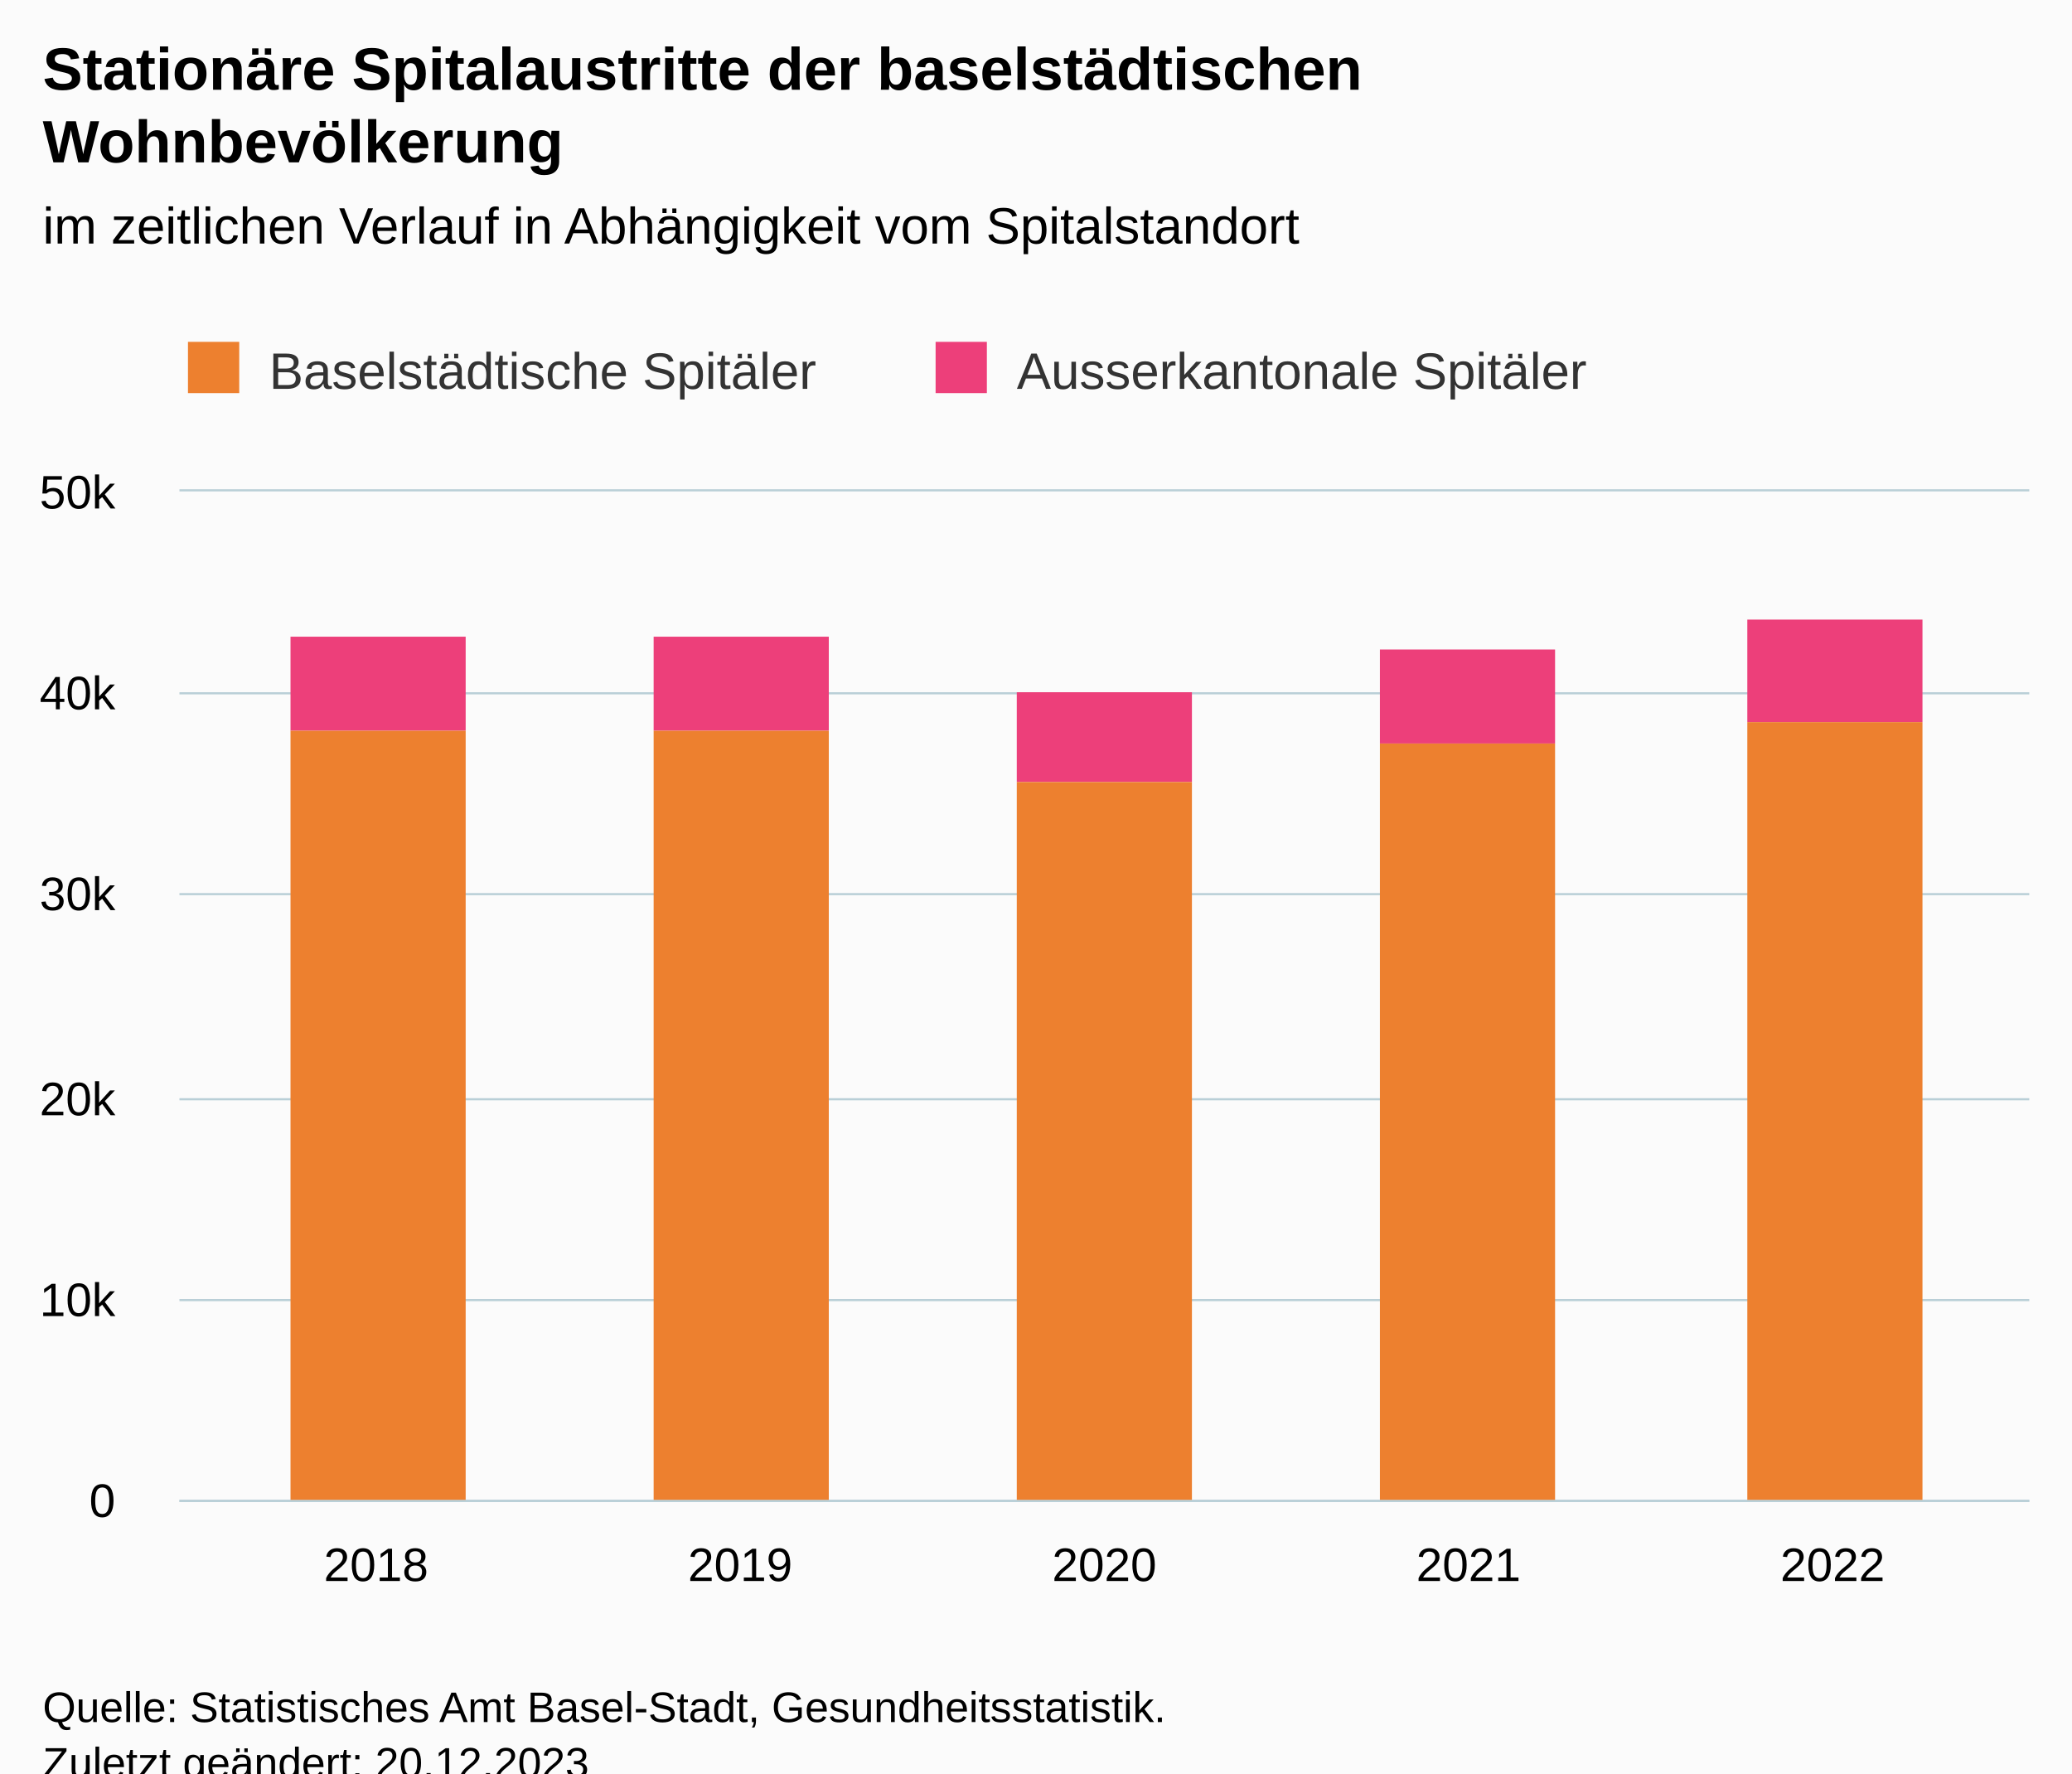
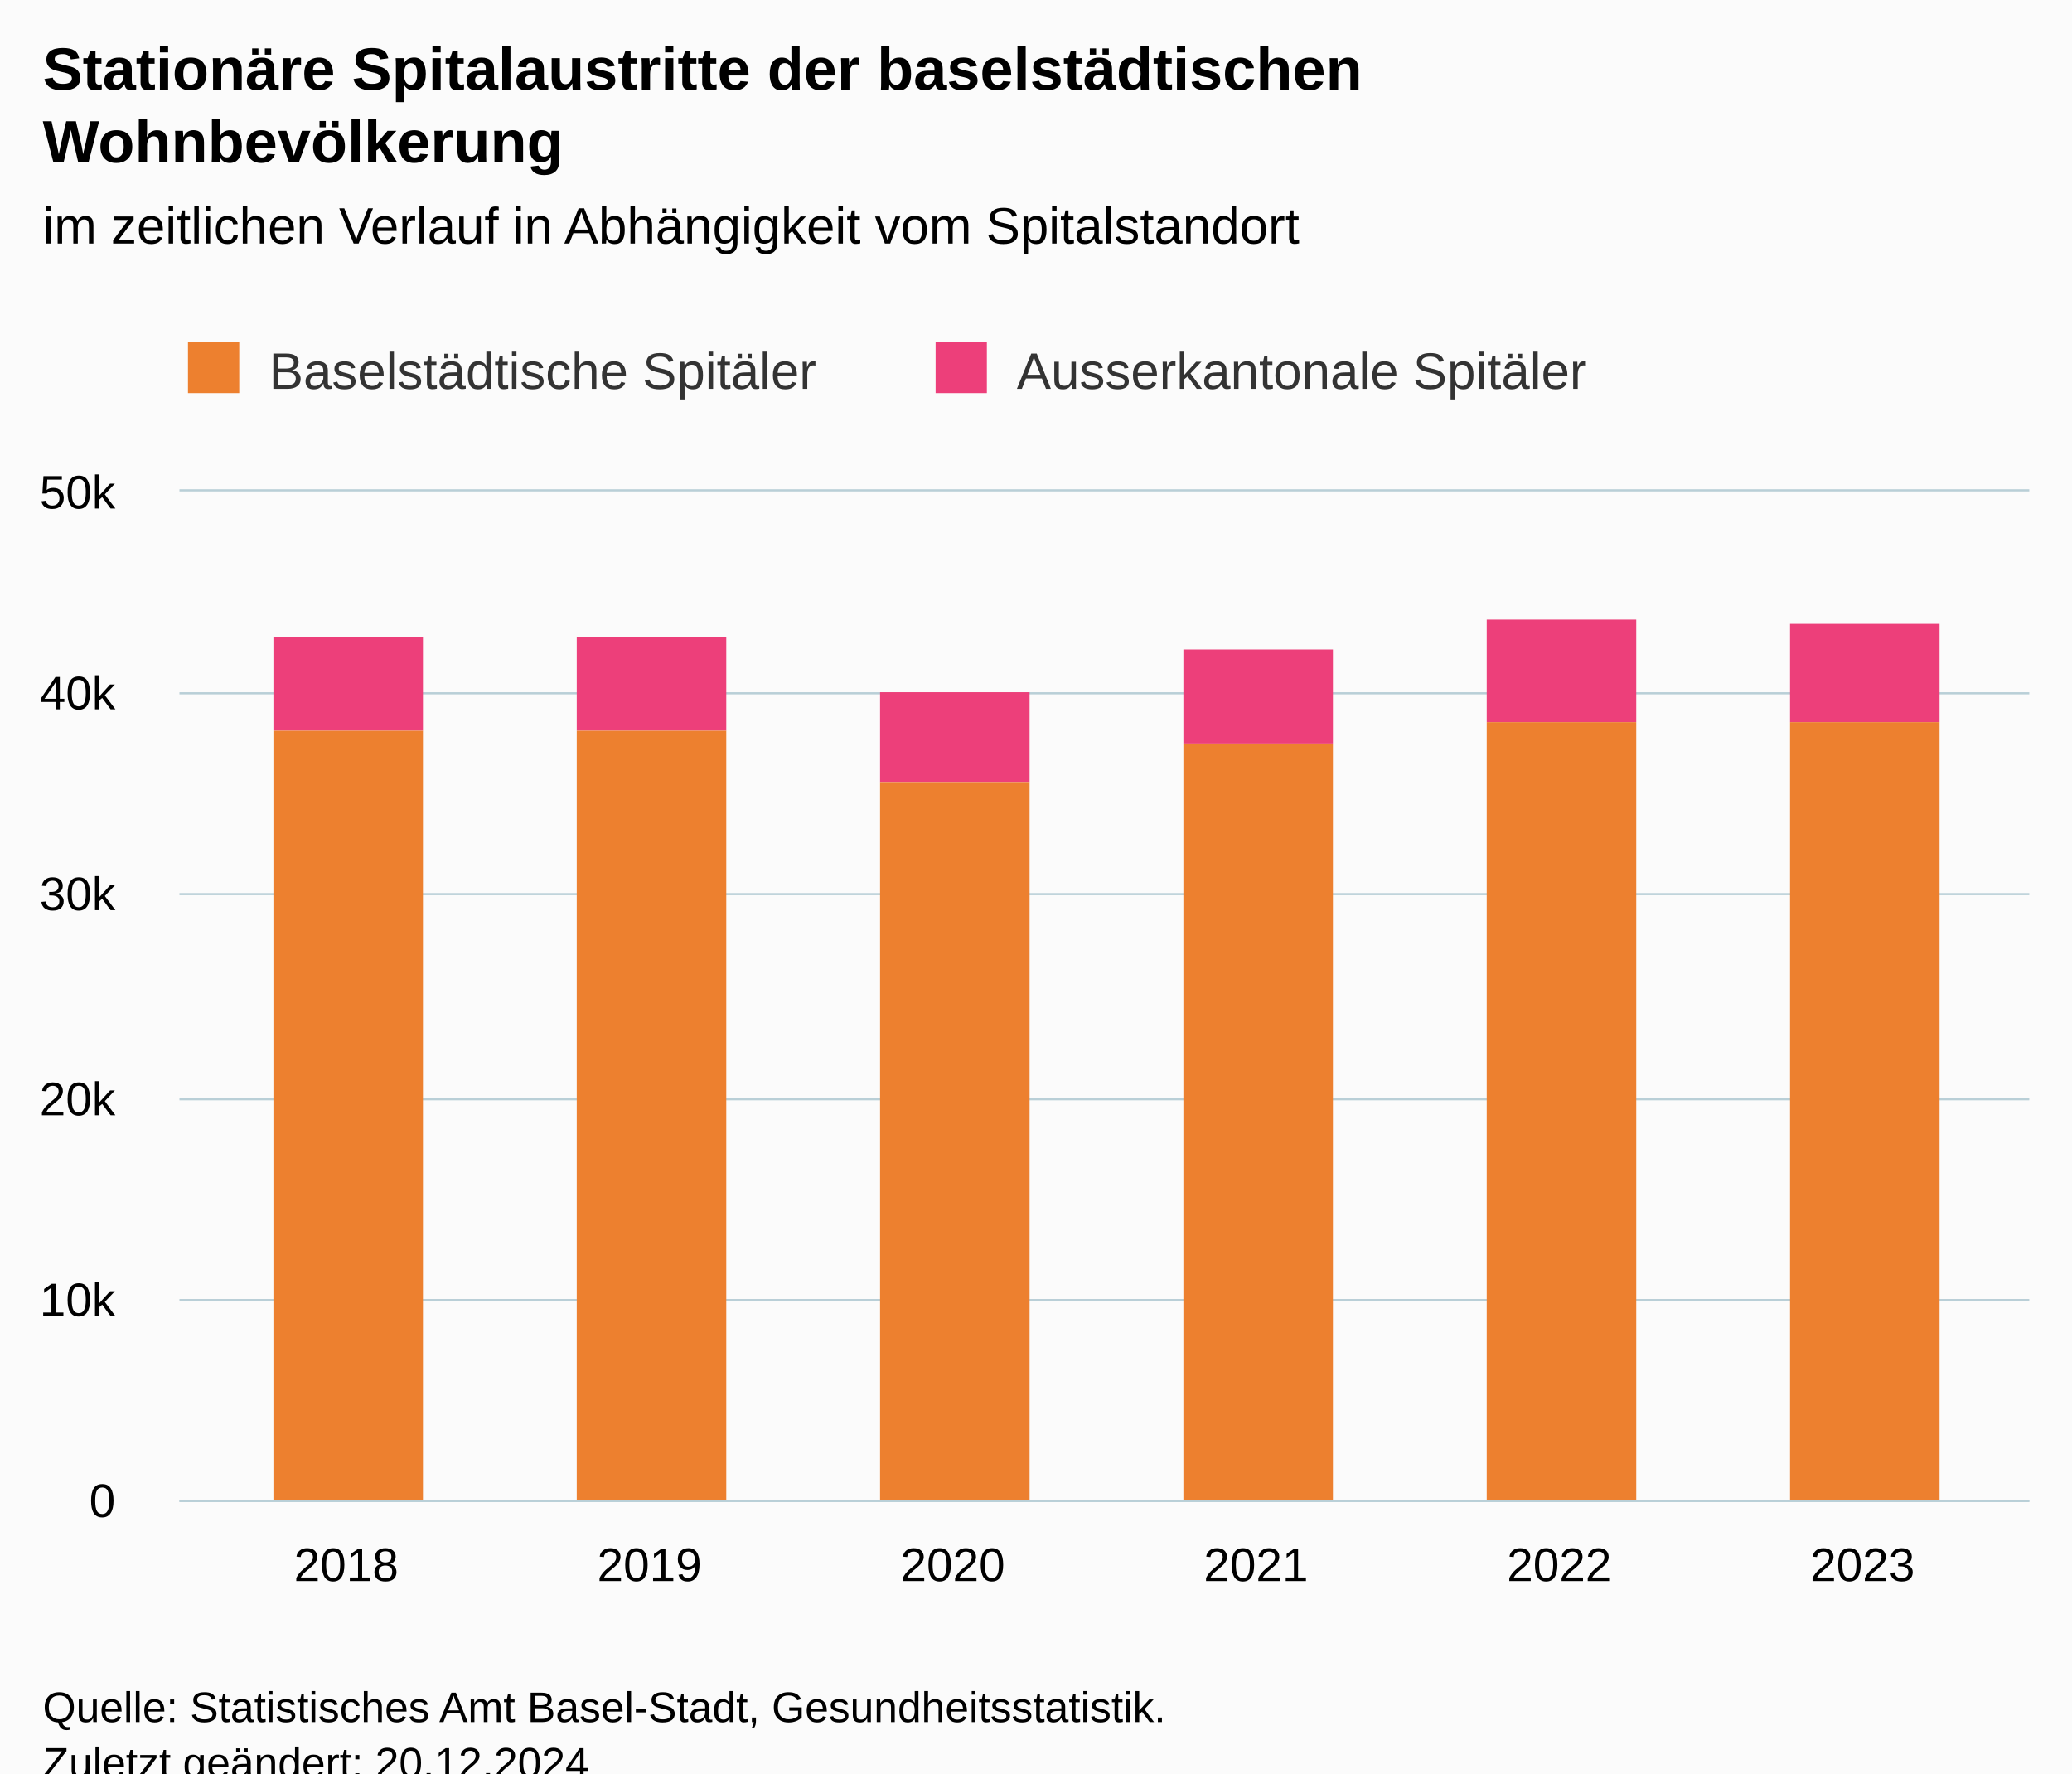
<svg xmlns="http://www.w3.org/2000/svg" version="1.1" class="highcharts-root" style="font-family:Arial;font-size:12px;" viewBox="0 0 485 415">
  <defs>
-     <clipPath id="highcharts-h3hvxl5-17-">
+     <clipPath id="highcharts-qienuje-19-">
      <rect x="0" y="0" width="433" height="236" fill="none" />
    </clipPath>
-     <clipPath id="highcharts-h3hvxl5-23-">
+     <clipPath id="highcharts-qienuje-26-">
      <rect x="0" y="0" width="433" height="236" fill="none" />
    </clipPath>
-     <clipPath id="highcharts-h3hvxl5-29-">
+     <clipPath id="highcharts-qienuje-33-">
      <rect x="42" y="115" width="433" height="236" fill="none" />
    </clipPath>
  </defs>
  <rect fill="#fbfbfb" class="highcharts-background" x="0" y="0" width="485" height="428" rx="0" ry="0" />
  <rect fill="none" class="highcharts-plot-background" x="42" y="115" width="433" height="236" />
  <g class="highcharts-pane-group" data-z-index="0" />
  <g class="highcharts-grid highcharts-xaxis-grid" data-z-index="1">
-     <path fill="none" data-z-index="1" class="highcharts-grid-line" d="M 87.5 115 L 87.5 351" opacity="1" />
-     <path fill="none" data-z-index="1" class="highcharts-grid-line" d="M 172.5 115 L 172.5 351" opacity="1" />
-     <path fill="none" data-z-index="1" class="highcharts-grid-line" d="M 258.5 115 L 258.5 351" opacity="1" />
-     <path fill="none" data-z-index="1" class="highcharts-grid-line" d="M 343.5 115 L 343.5 351" opacity="1" />
-     <path fill="none" data-z-index="1" class="highcharts-grid-line" d="M 428.5 115 L 428.5 351" opacity="1" />
+     <path fill="none" data-z-index="1" class="highcharts-grid-line" d="M 80.5 115 L 80.5 351" opacity="1" />
+     <path fill="none" data-z-index="1" class="highcharts-grid-line" d="M 151.5 115 L 151.5 351" opacity="1" />
+     <path fill="none" data-z-index="1" class="highcharts-grid-line" d="M 222.5 115 L 222.5 351" opacity="1" />
+     <path fill="none" data-z-index="1" class="highcharts-grid-line" d="M 293.5 115 L 293.5 351" opacity="1" />
+     <path fill="none" data-z-index="1" class="highcharts-grid-line" d="M 364.5 115 L 364.5 351" opacity="1" />
+     <path fill="none" data-z-index="1" class="highcharts-grid-line" d="M 435.5 115 L 435.5 351" opacity="1" />
  </g>
  <g class="highcharts-grid highcharts-yaxis-grid" data-z-index="1">
    <path fill="none" stroke="#B9CFD7" stroke-width="0.5" data-z-index="1" class="highcharts-grid-line" d="M 42 351.25 L 475 351.25" opacity="1" />
    <path fill="none" stroke="#B9CFD7" stroke-width="0.5" data-z-index="1" class="highcharts-grid-line" d="M 42 304.25 L 475 304.25" opacity="1" />
    <path fill="none" stroke="#B9CFD7" stroke-width="0.5" data-z-index="1" class="highcharts-grid-line" d="M 42 257.25 L 475 257.25" opacity="1" />
    <path fill="none" stroke="#B9CFD7" stroke-width="0.5" data-z-index="1" class="highcharts-grid-line" d="M 42 209.25 L 475 209.25" opacity="1" />
    <path fill="none" stroke="#B9CFD7" stroke-width="0.5" data-z-index="1" class="highcharts-grid-line" d="M 42 162.25 L 475 162.25" opacity="1" />
    <path fill="none" stroke="#B9CFD7" stroke-width="0.5" data-z-index="1" class="highcharts-grid-line" d="M 42 114.75 L 475 114.75" opacity="1" />
  </g>
  <rect fill="none" class="highcharts-plot-border" data-z-index="1" x="42" y="115" width="433" height="236" />
  <g class="highcharts-axis highcharts-xaxis" data-z-index="2">
    <path fill="none" class="highcharts-axis-line" stroke="#B9CFD7" stroke-width="0.5" data-z-index="7" d="M 42 351.25 L 475 351.25" />
  </g>
  <g class="highcharts-axis highcharts-yaxis" data-z-index="2">
    <path fill="none" class="highcharts-axis-line" data-z-index="7" d="M 42 115 L 42 351" />
  </g>
  <g class="highcharts-series-group" data-z-index="3">
-     <g class="highcharts-series highcharts-series-0 highcharts-column-series" data-z-index="0.1" opacity="1" transform="translate(42,115) scale(1 1)" clip-path="url(#highcharts-h3hvxl5-23-)">
-       <rect x="26" y="34" width="41" height="22" fill="#ed3f7a" opacity="1" class="highcharts-point" />
-       <rect x="111" y="34" width="41" height="22" fill="#ed3f7a" opacity="1" class="highcharts-point" />
-       <rect x="196" y="47" width="41" height="21" fill="#ed3f7a" opacity="1" class="highcharts-point" />
-       <rect x="281" y="37" width="41" height="22" fill="#ed3f7a" opacity="1" class="highcharts-point" />
-       <rect x="367" y="30" width="41" height="24" fill="#ed3f7a" opacity="1" class="highcharts-point" />
+     <g class="highcharts-series highcharts-series-0 highcharts-column-series" data-z-index="0.1" opacity="1" transform="translate(42,115) scale(1 1)" clip-path="url(#highcharts-qienuje-26-)">
+       <rect x="22" y="34" width="35" height="22" fill="#ed3f7a" opacity="1" class="highcharts-point" />
+       <rect x="93" y="34" width="35" height="22" fill="#ed3f7a" opacity="1" class="highcharts-point" />
+       <rect x="164" y="47" width="35" height="21" fill="#ed3f7a" opacity="1" class="highcharts-point" />
+       <rect x="235" y="37" width="35" height="22" fill="#ed3f7a" opacity="1" class="highcharts-point" />
+       <rect x="306" y="30" width="35" height="24" fill="#ed3f7a" opacity="1" class="highcharts-point" />
+       <rect x="377" y="31" width="35" height="23" fill="#ed3f7a" opacity="1" class="highcharts-point" />
    </g>
    <g class="highcharts-markers highcharts-series-0 highcharts-column-series" data-z-index="0.1" opacity="1" transform="translate(42,115) scale(1 1)" clip-path="none" />
-     <g class="highcharts-series highcharts-series-1 highcharts-column-series" data-z-index="0.1" opacity="1" transform="translate(42,115) scale(1 1)" clip-path="url(#highcharts-h3hvxl5-23-)">
-       <rect x="26" y="56" width="41" height="181" fill="#ed802f" opacity="1" class="highcharts-point" />
-       <rect x="111" y="56" width="41" height="181" fill="#ed802f" opacity="1" class="highcharts-point" />
-       <rect x="196" y="68" width="41" height="169" fill="#ed802f" opacity="1" class="highcharts-point" />
-       <rect x="281" y="59" width="41" height="178" fill="#ed802f" opacity="1" class="highcharts-point" />
-       <rect x="367" y="54" width="41" height="183" fill="#ed802f" opacity="1" class="highcharts-point" />
+     <g class="highcharts-series highcharts-series-1 highcharts-column-series" data-z-index="0.1" opacity="1" transform="translate(42,115) scale(1 1)" clip-path="url(#highcharts-qienuje-26-)">
+       <rect x="22" y="56" width="35" height="181" fill="#ed802f" opacity="1" class="highcharts-point" />
+       <rect x="93" y="56" width="35" height="181" fill="#ed802f" opacity="1" class="highcharts-point" />
+       <rect x="164" y="68" width="35" height="169" fill="#ed802f" opacity="1" class="highcharts-point" />
+       <rect x="235" y="59" width="35" height="178" fill="#ed802f" opacity="1" class="highcharts-point" />
+       <rect x="306" y="54" width="35" height="183" fill="#ed802f" opacity="1" class="highcharts-point" />
+       <rect x="377" y="54" width="35" height="183" fill="#ed802f" opacity="1" class="highcharts-point" />
    </g>
    <g class="highcharts-markers highcharts-series-1 highcharts-column-series" data-z-index="0.1" opacity="1" transform="translate(42,115) scale(1 1)" clip-path="none" />
  </g>
  <text x="10" text-anchor="start" class="highcharts-title" data-z-index="4" style="color:#000000;font-size:14px;font-weight:bold;fill:#000000;" y="21">
    <tspan>Stationäre Spitalaustritte der baselstädtischen</tspan>
    <tspan dy="17" x="10">Wohnbevölkerung</tspan>
  </text>
  <text x="10" text-anchor="start" class="highcharts-subtitle" data-z-index="4" style="color:#000000;font-size:12px;font-weight:normal;fill:#000000;" y="57">
    <tspan>im zeitlichen Verlauf in Abhängigkeit vom Spitalstandort</tspan>
  </text>
  <text x="10" text-anchor="start" class="highcharts-caption" data-z-index="4" style="color:#666666;fill:#666666;" y="385" />
  <g class="highcharts-legend" data-z-index="7" transform="translate(34,73)">
    <rect fill="none" class="highcharts-legend-box" rx="0" ry="0" x="0" y="0" width="350" height="30" visibility="visible" />
    <g data-z-index="1">
      <g>
        <g class="highcharts-legend-item highcharts-column-series highcharts-color-undefined highcharts-series-1" data-z-index="1" transform="translate(8,3)">
          <text x="21" style="color:#333333;cursor:pointer;font-size:12px;font-weight:normal;white-space:nowrap;fill:#333333;" text-anchor="start" data-z-index="2" y="15">
            <tspan>Baselstädtische Spitäler</tspan>
          </text>
          <rect x="2" y="4" width="12" height="12" fill="#ed802f" class="highcharts-point" data-z-index="3" />
        </g>
        <g class="highcharts-legend-item highcharts-column-series highcharts-color-undefined highcharts-series-0" data-z-index="1" transform="translate(183,3)">
          <text x="21" y="15" style="color:#333333;cursor:pointer;font-size:12px;font-weight:normal;white-space:nowrap;fill:#333333;" text-anchor="start" data-z-index="2">
            <tspan>Ausserkantonale Spitäler</tspan>
          </text>
          <rect x="2" y="4" width="12" height="12" fill="#ed3f7a" class="highcharts-point" data-z-index="3" />
        </g>
      </g>
    </g>
  </g>
  <g class="highcharts-axis-labels highcharts-xaxis-labels" data-z-index="7">
-     <text x="88.028" style="color:#000000;cursor:default;font-size:11px;fill:#000000;" text-anchor="middle" transform="translate(0,0)" y="370" opacity="1">2018</text>
-     <text x="173.264" style="color:#000000;cursor:default;font-size:11px;fill:#000000;" text-anchor="middle" transform="translate(0,0)" y="370" opacity="1">2019</text>
-     <text x="258.5" style="color:#000000;cursor:default;font-size:11px;fill:#000000;" text-anchor="middle" transform="translate(0,0)" y="370" opacity="1">2020</text>
-     <text x="343.736" style="color:#000000;cursor:default;font-size:11px;fill:#000000;" text-anchor="middle" transform="translate(0,0)" y="370" opacity="1">2021</text>
-     <text x="428.972" style="color:#000000;cursor:default;font-size:11px;fill:#000000;" text-anchor="middle" transform="translate(0,0)" y="370" opacity="1">2022</text>
+     <text x="81.041" style="color:#000000;cursor:default;font-size:11px;fill:#000000;" text-anchor="middle" transform="translate(0,0)" y="370" opacity="1">2018</text>
+     <text x="152.025" style="color:#000000;cursor:default;font-size:11px;fill:#000000;" text-anchor="middle" transform="translate(0,0)" y="370" opacity="1">2019</text>
+     <text x="223.008" style="color:#000000;cursor:default;font-size:11px;fill:#000000;" text-anchor="middle" transform="translate(0,0)" y="370" opacity="1">2020</text>
+     <text x="293.992" style="color:#000000;cursor:default;font-size:11px;fill:#000000;" text-anchor="middle" transform="translate(0,0)" y="370" opacity="1">2021</text>
+     <text x="364.975" style="color:#000000;cursor:default;font-size:11px;fill:#000000;" text-anchor="middle" transform="translate(0,0)" y="370" opacity="1">2022</text>
+     <text x="435.959" style="color:#000000;cursor:default;font-size:11px;fill:#000000;" text-anchor="middle" transform="translate(0,0)" y="370" opacity="1">2023</text>
  </g>
  <g class="highcharts-axis-labels highcharts-yaxis-labels" data-z-index="7">
    <text x="27" style="color:#000000;cursor:default;font-size:11px;fill:#000000;" text-anchor="end" transform="translate(0,0)" y="355" opacity="1">0</text>
    <text x="27" style="color:#000000;cursor:default;font-size:11px;fill:#000000;" text-anchor="end" transform="translate(0,0)" y="308" opacity="1">10k</text>
    <text x="27" style="color:#000000;cursor:default;font-size:11px;fill:#000000;" text-anchor="end" transform="translate(0,0)" y="261" opacity="1">20k</text>
    <text x="27" style="color:#000000;cursor:default;font-size:11px;fill:#000000;" text-anchor="end" transform="translate(0,0)" y="213" opacity="1">30k</text>
    <text x="27" style="color:#000000;cursor:default;font-size:11px;fill:#000000;" text-anchor="end" transform="translate(0,0)" y="166" opacity="1">40k</text>
    <text x="27" style="color:#000000;cursor:default;font-size:11px;fill:#000000;" text-anchor="end" transform="translate(0,0)" y="119" opacity="1">50k</text>
  </g>
  <text x="10" class="highcharts-credits" text-anchor="start" data-z-index="8" style="cursor:default;color:#000000;font-size:10px;fill:#000000;" y="403">
    <tspan>Quelle: Statistisches Amt Basel-Stadt, Gesundheitsstatistik.</tspan>
-     <tspan x="10" dy="13">Zuletzt geändert: 20.12.2023</tspan>
+     <tspan x="10" dy="13">Zuletzt geändert: 20.12.2024</tspan>
  </text>
-   <g class="highcharts-control-points" data-z-index="99" clip-path="url(#highcharts-h3hvxl5-29-)" />
+   <g class="highcharts-control-points" data-z-index="99" clip-path="url(#highcharts-qienuje-33-)" />
</svg>
